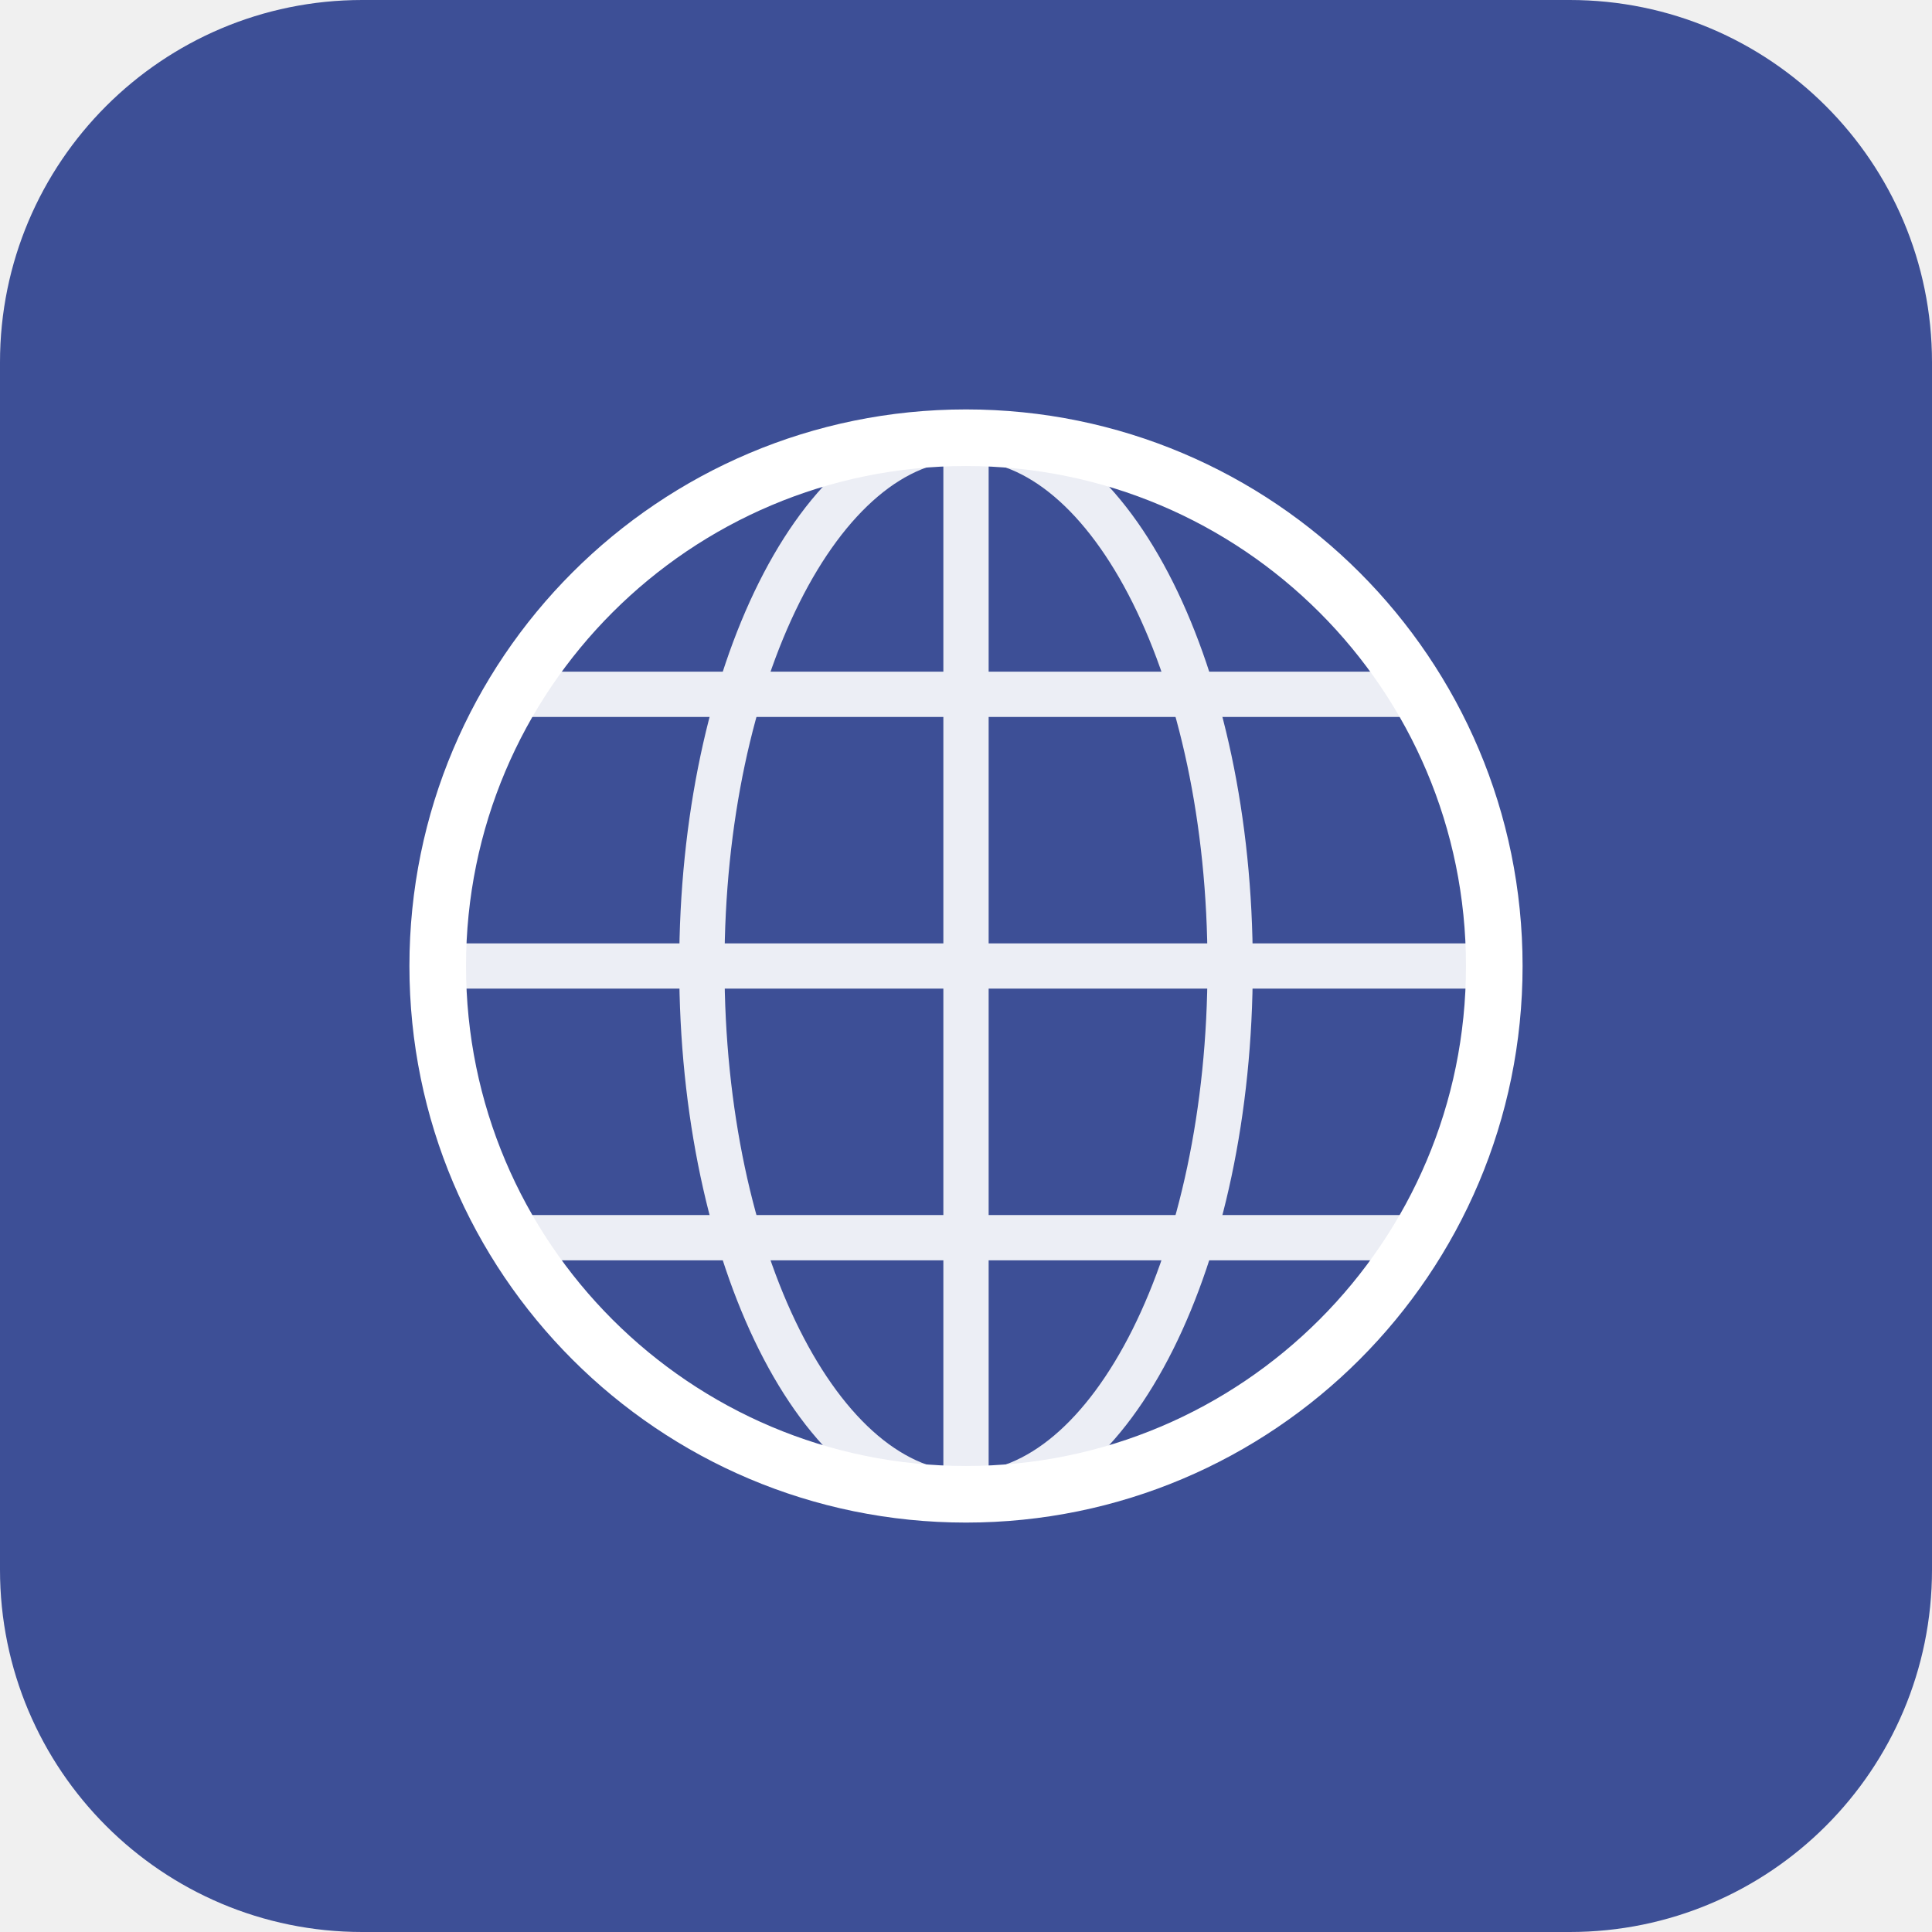
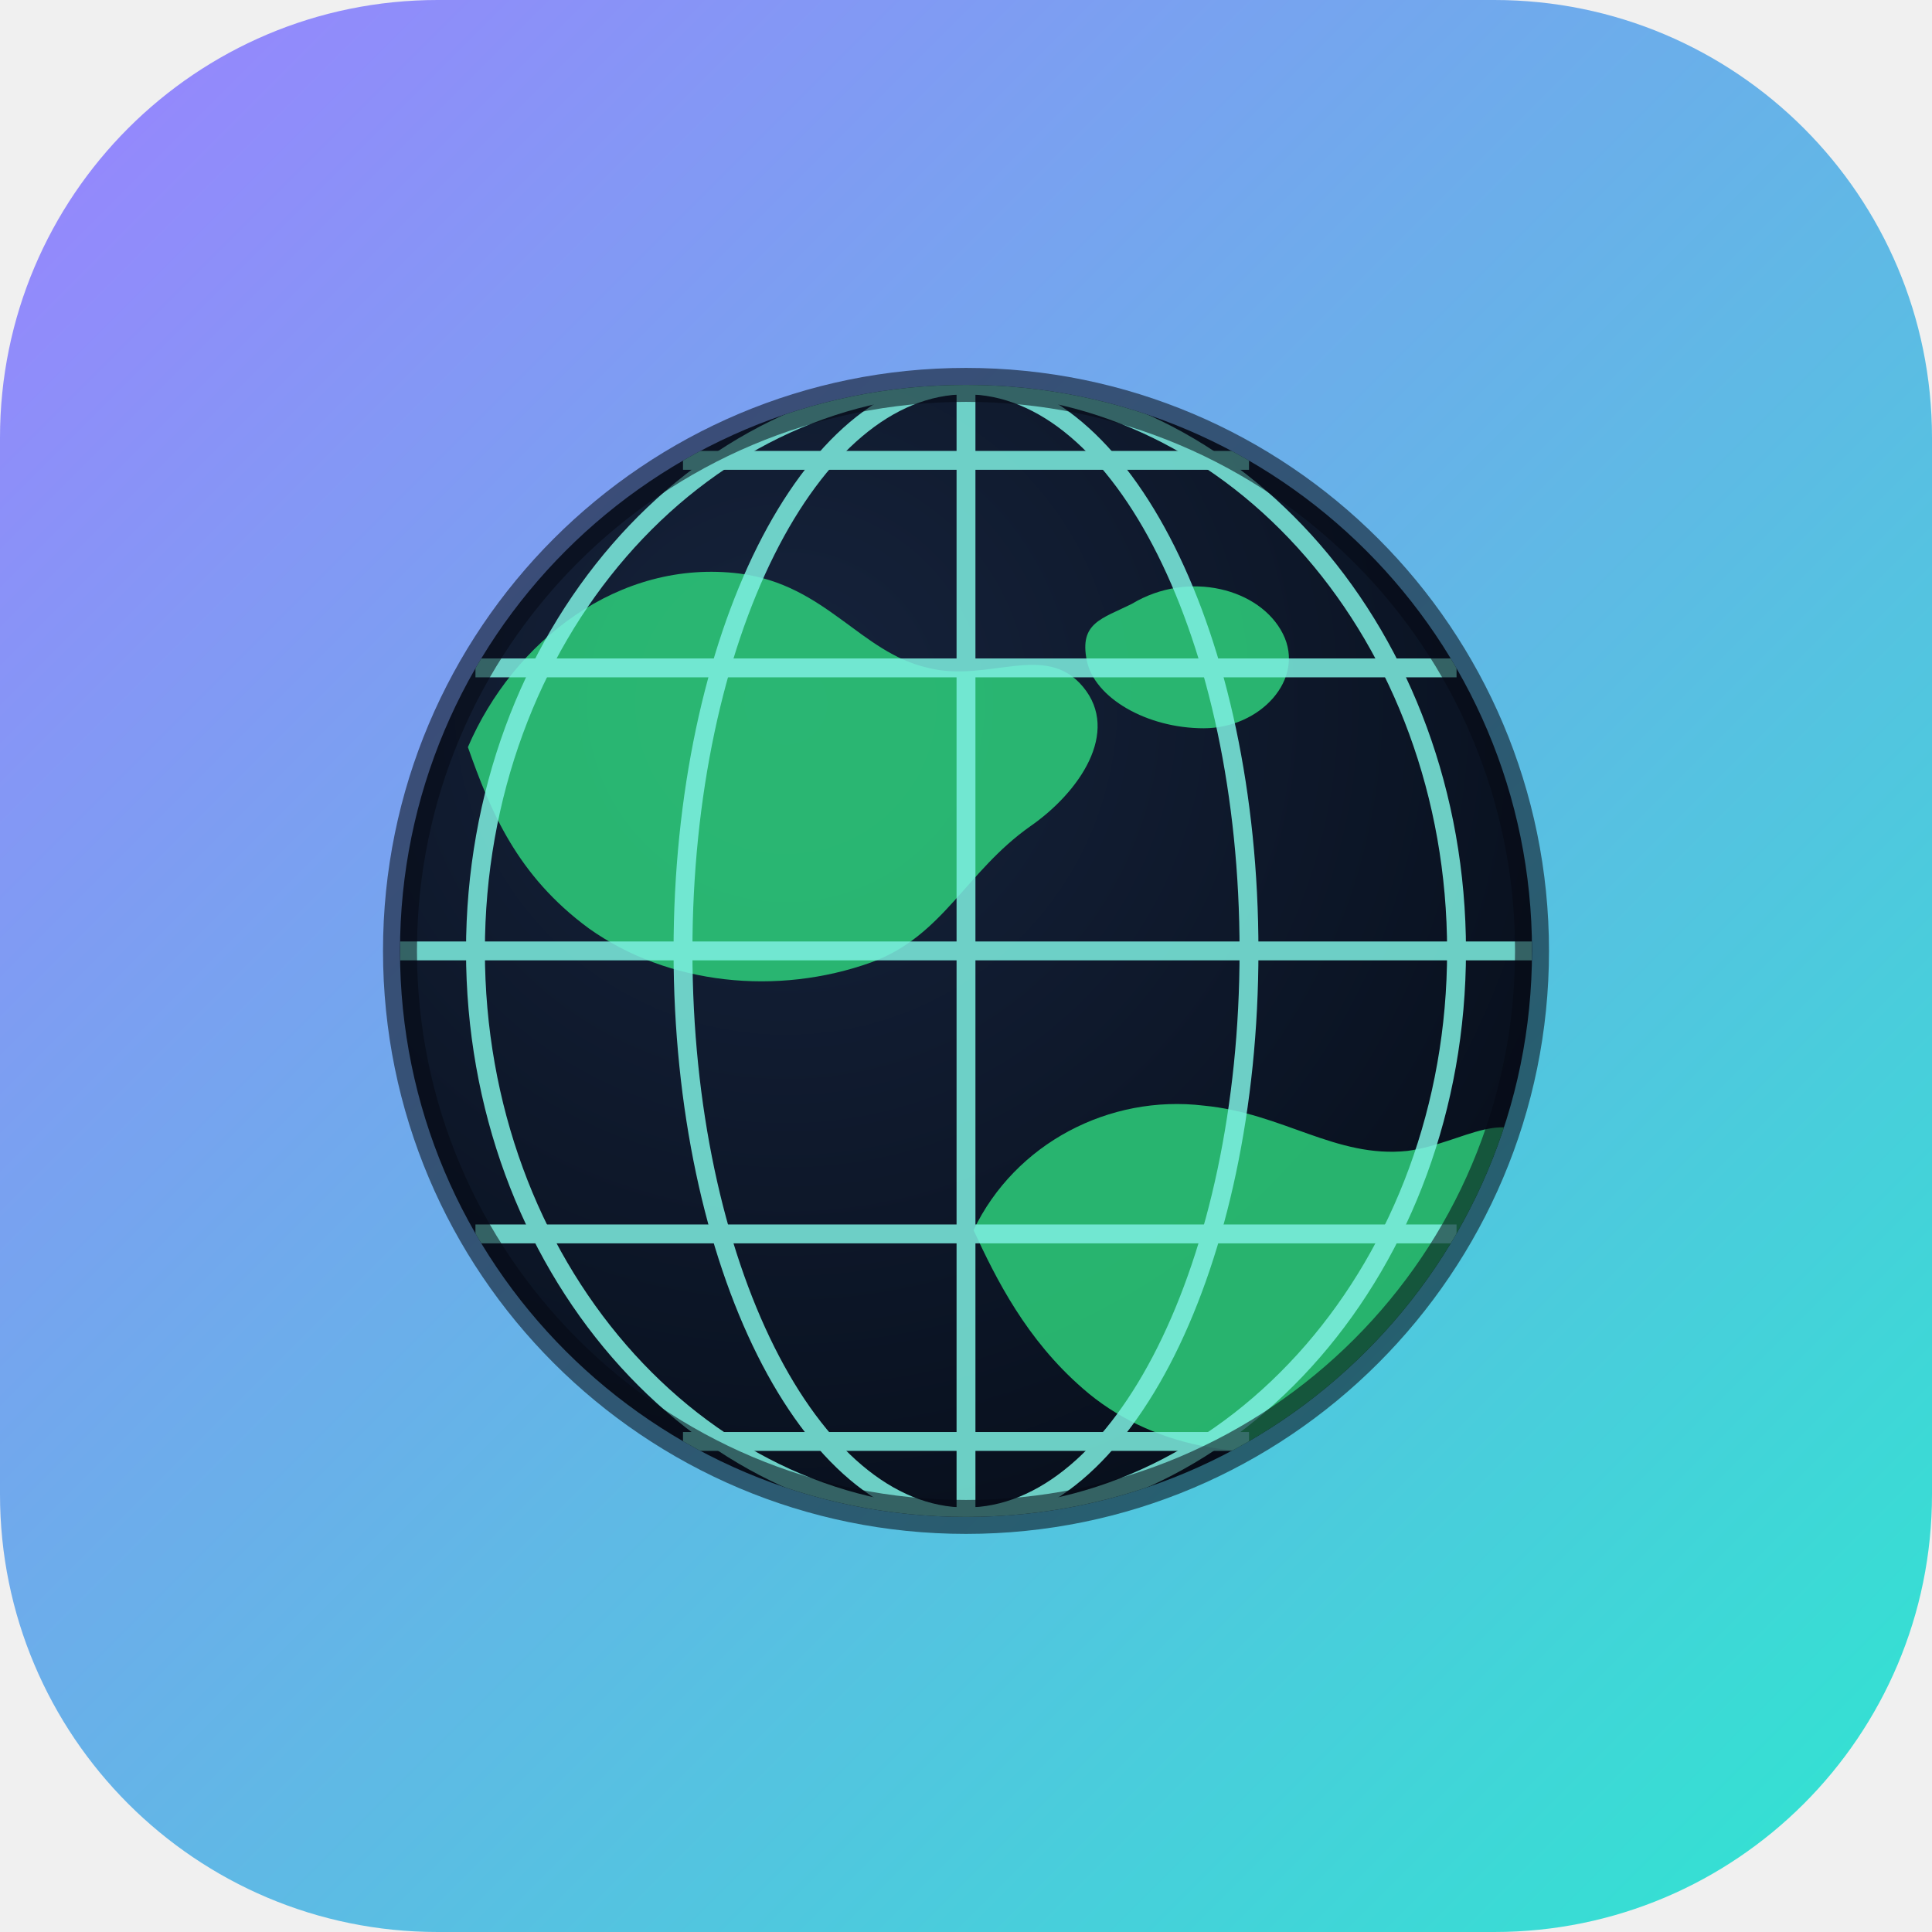
<svg xmlns="http://www.w3.org/2000/svg" viewBox="0 0 512 512" role="img" aria-label="Geo-Quest">
-   <rect width="512" height="512" rx="96" fill="#3d4f96" />
-   <g fill="none" stroke="#ffffff" stroke-linecap="round">
-     <circle cx="256" cy="256" r="140" stroke-width="15" />
-     <g stroke-width="12" opacity="0.9">
-       <path d="M116 256h280M136 184h240M136 328h240" />
-       <path d="M256 116v280" />
-       <ellipse cx="256" cy="256" rx="70" ry="140" />
-     </g>
+   <defs>
+     <linearGradient id="tile" x1="0" y1="0" x2="1" y2="1">
+       <stop offset="0" stop-color="#9b82ff" />
+       <stop offset="1" stop-color="#2ee6d0" />
+     </linearGradient>
+     <radialGradient id="sphere" cx="0.34" cy="0.28" r="0.95">
+       <stop offset="0" stop-color="#16233c" />
+       <stop offset="0.62" stop-color="#0b1424" />
+       <stop offset="1" stop-color="#050a14" />
+     </radialGradient>
+     <clipPath id="globe">
+       <circle cx="256" cy="252" r="150" />
+     </clipPath>
+   </defs>
+   <rect width="512" height="512" rx="116" fill="url(#tile)" />
+   <circle cx="256" cy="252" r="150" fill="url(#sphere)" />
+   <g clip-path="url(#globe)" fill="#2ed77f" opacity="0.82">
+     <path d="M124 198c12-28 40-50 72-46 23 3 32 21 50 25 16 4 31-7 41 5 10 12-1 28-14 37-17 12-23 29-42 36-25 9-54 6-75-9-19-14-26-31-32-48z" />
+     <path d="M258 326c11-23 36-36 61-33 21 2 35 14 54 12 15-2 27-13 36 0 8 13-3 29-15 39-15 13-21 31-40 37-23 8-50 2-67-13-15-13-23-29-29-42z" />
+     <path d="M300 160c15-9 34-4 40 8s-6 25-21 25-29-8-31-18 4-11 12-15z" />
  </g>
+   <g clip-path="url(#globe)" fill="none" stroke="#7ef0e2" stroke-width="5" opacity="0.85">
+     <path d="M106 252h300M126 177h260M126 327h260M181 122h150M181 382h150" />
+     <path d="M256 102v300" />
+     <ellipse cx="256" cy="252" rx="75" ry="150" />
+     <ellipse cx="256" cy="252" rx="130" ry="150" />
+   </g>
+   <circle cx="256" cy="252" r="150" fill="none" stroke="#050a14" stroke-width="9" opacity="0.55" />
</svg>
